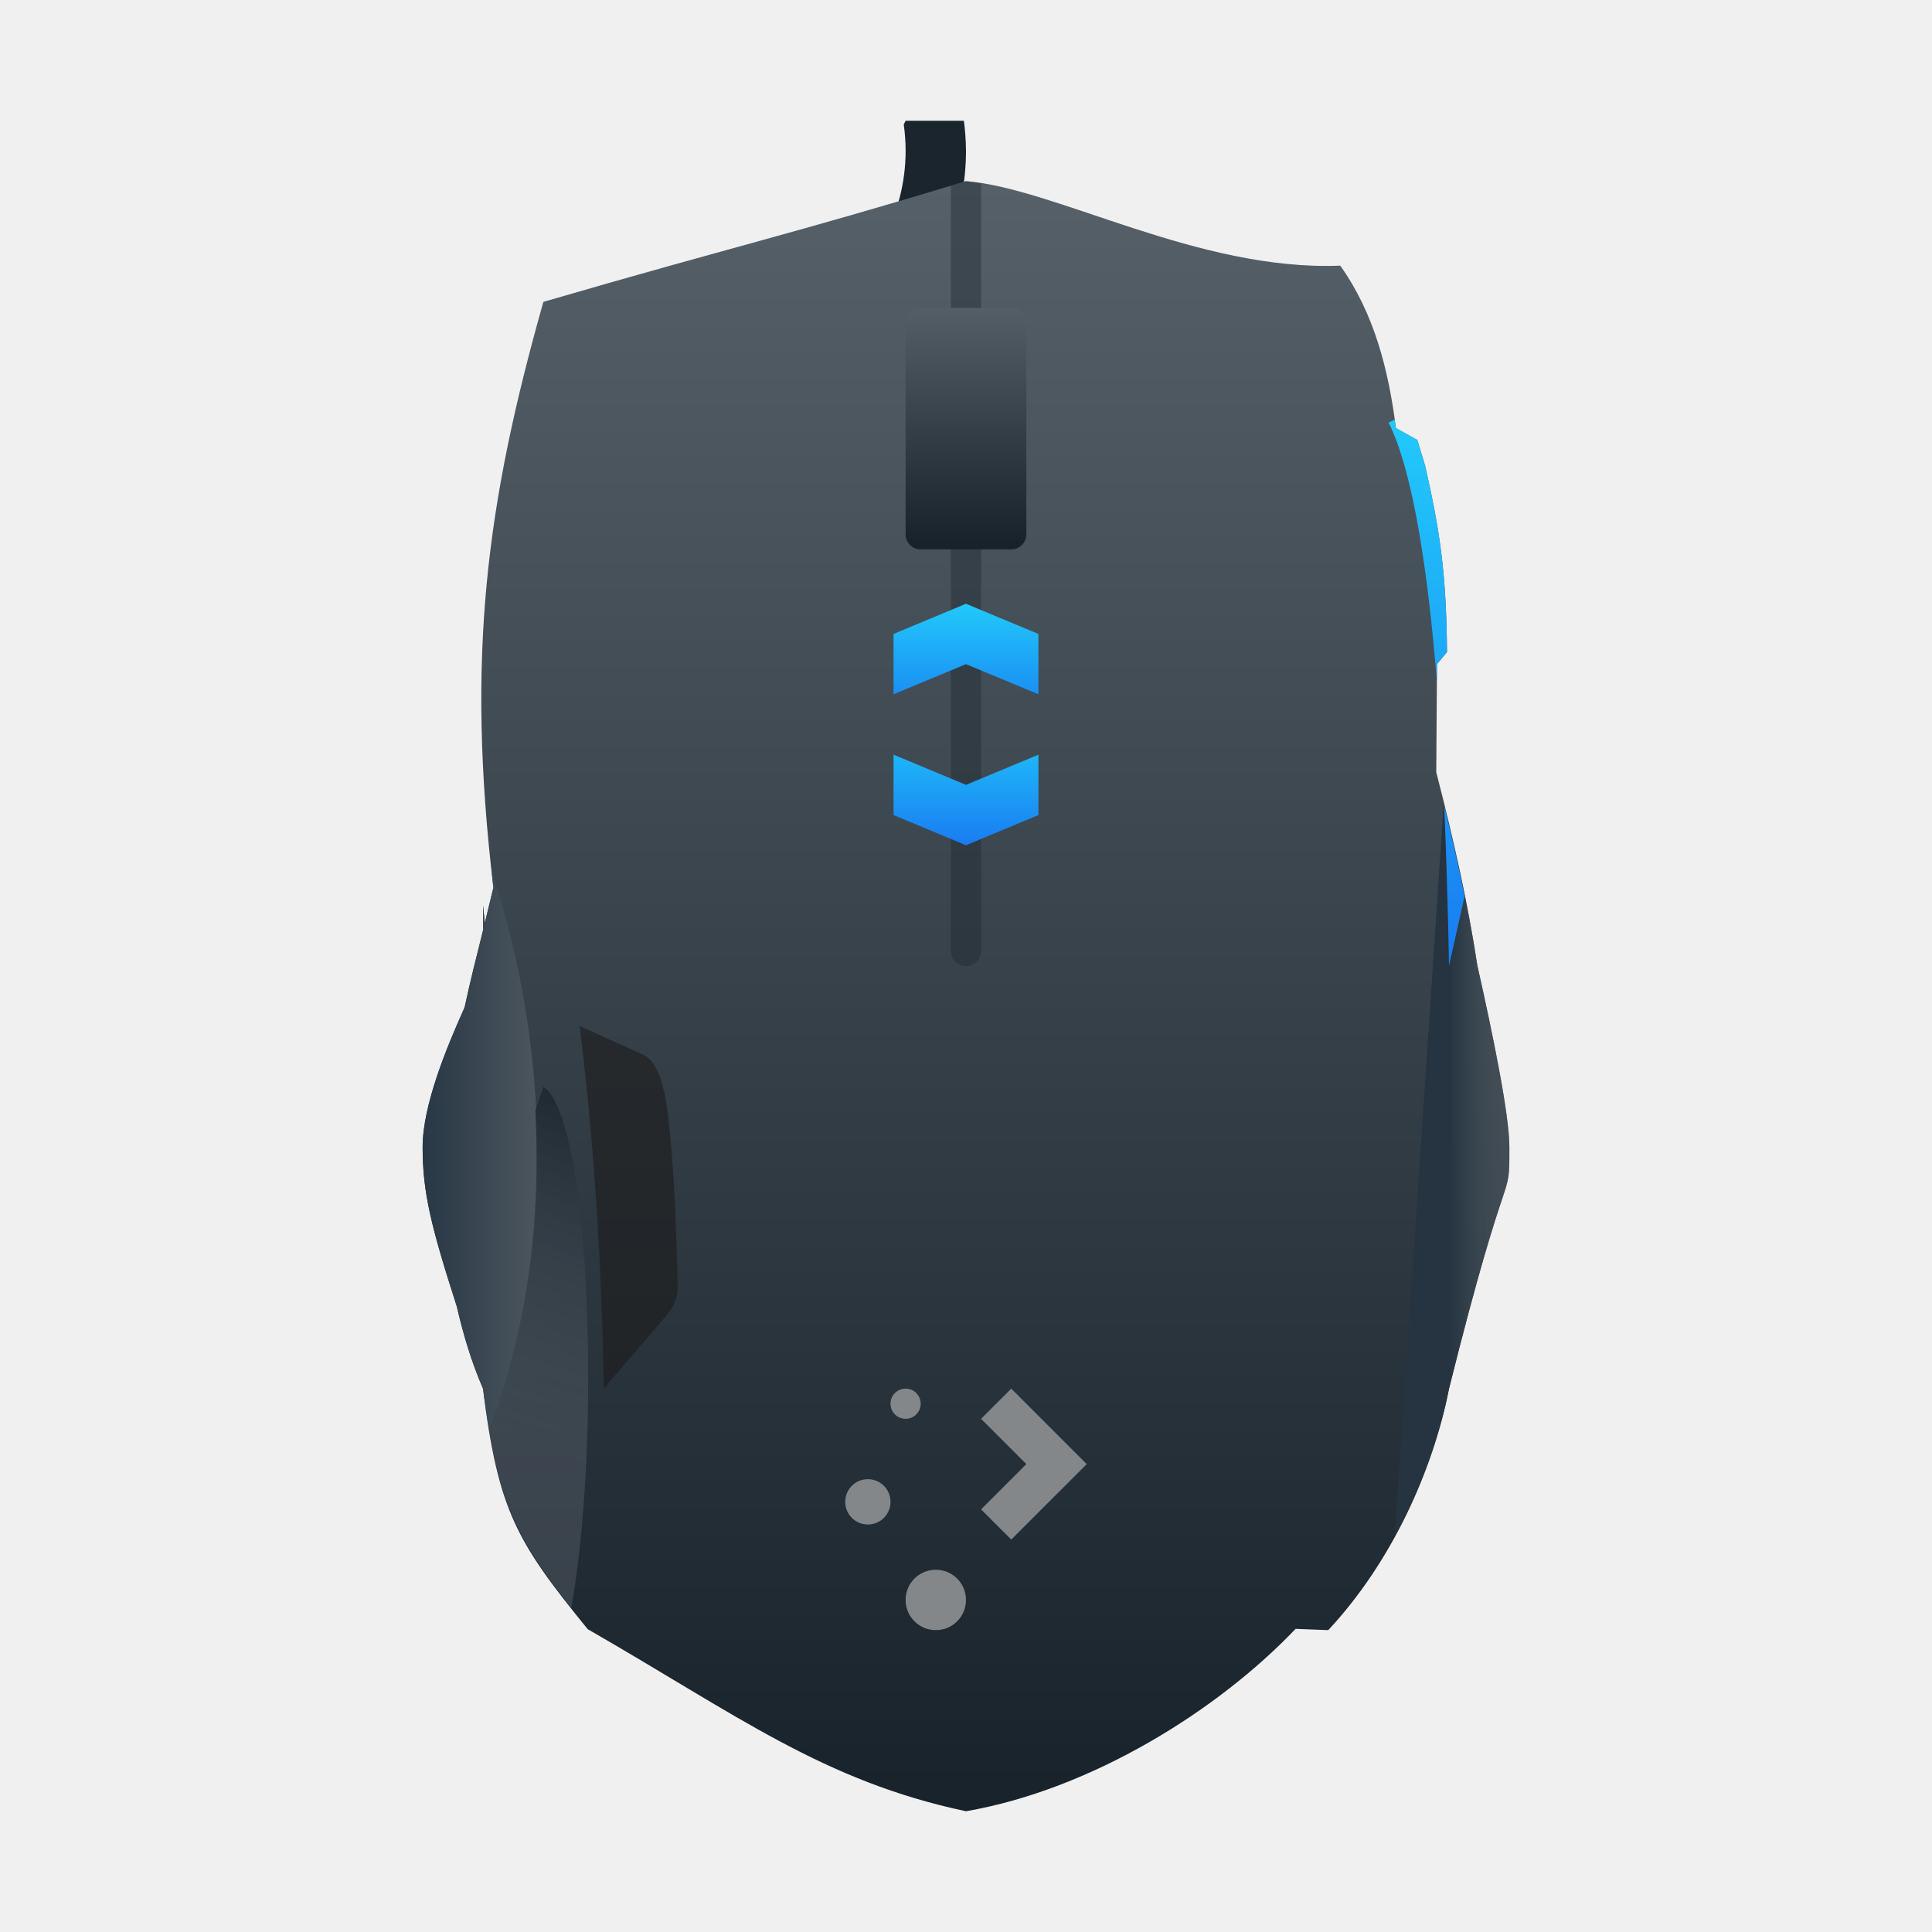
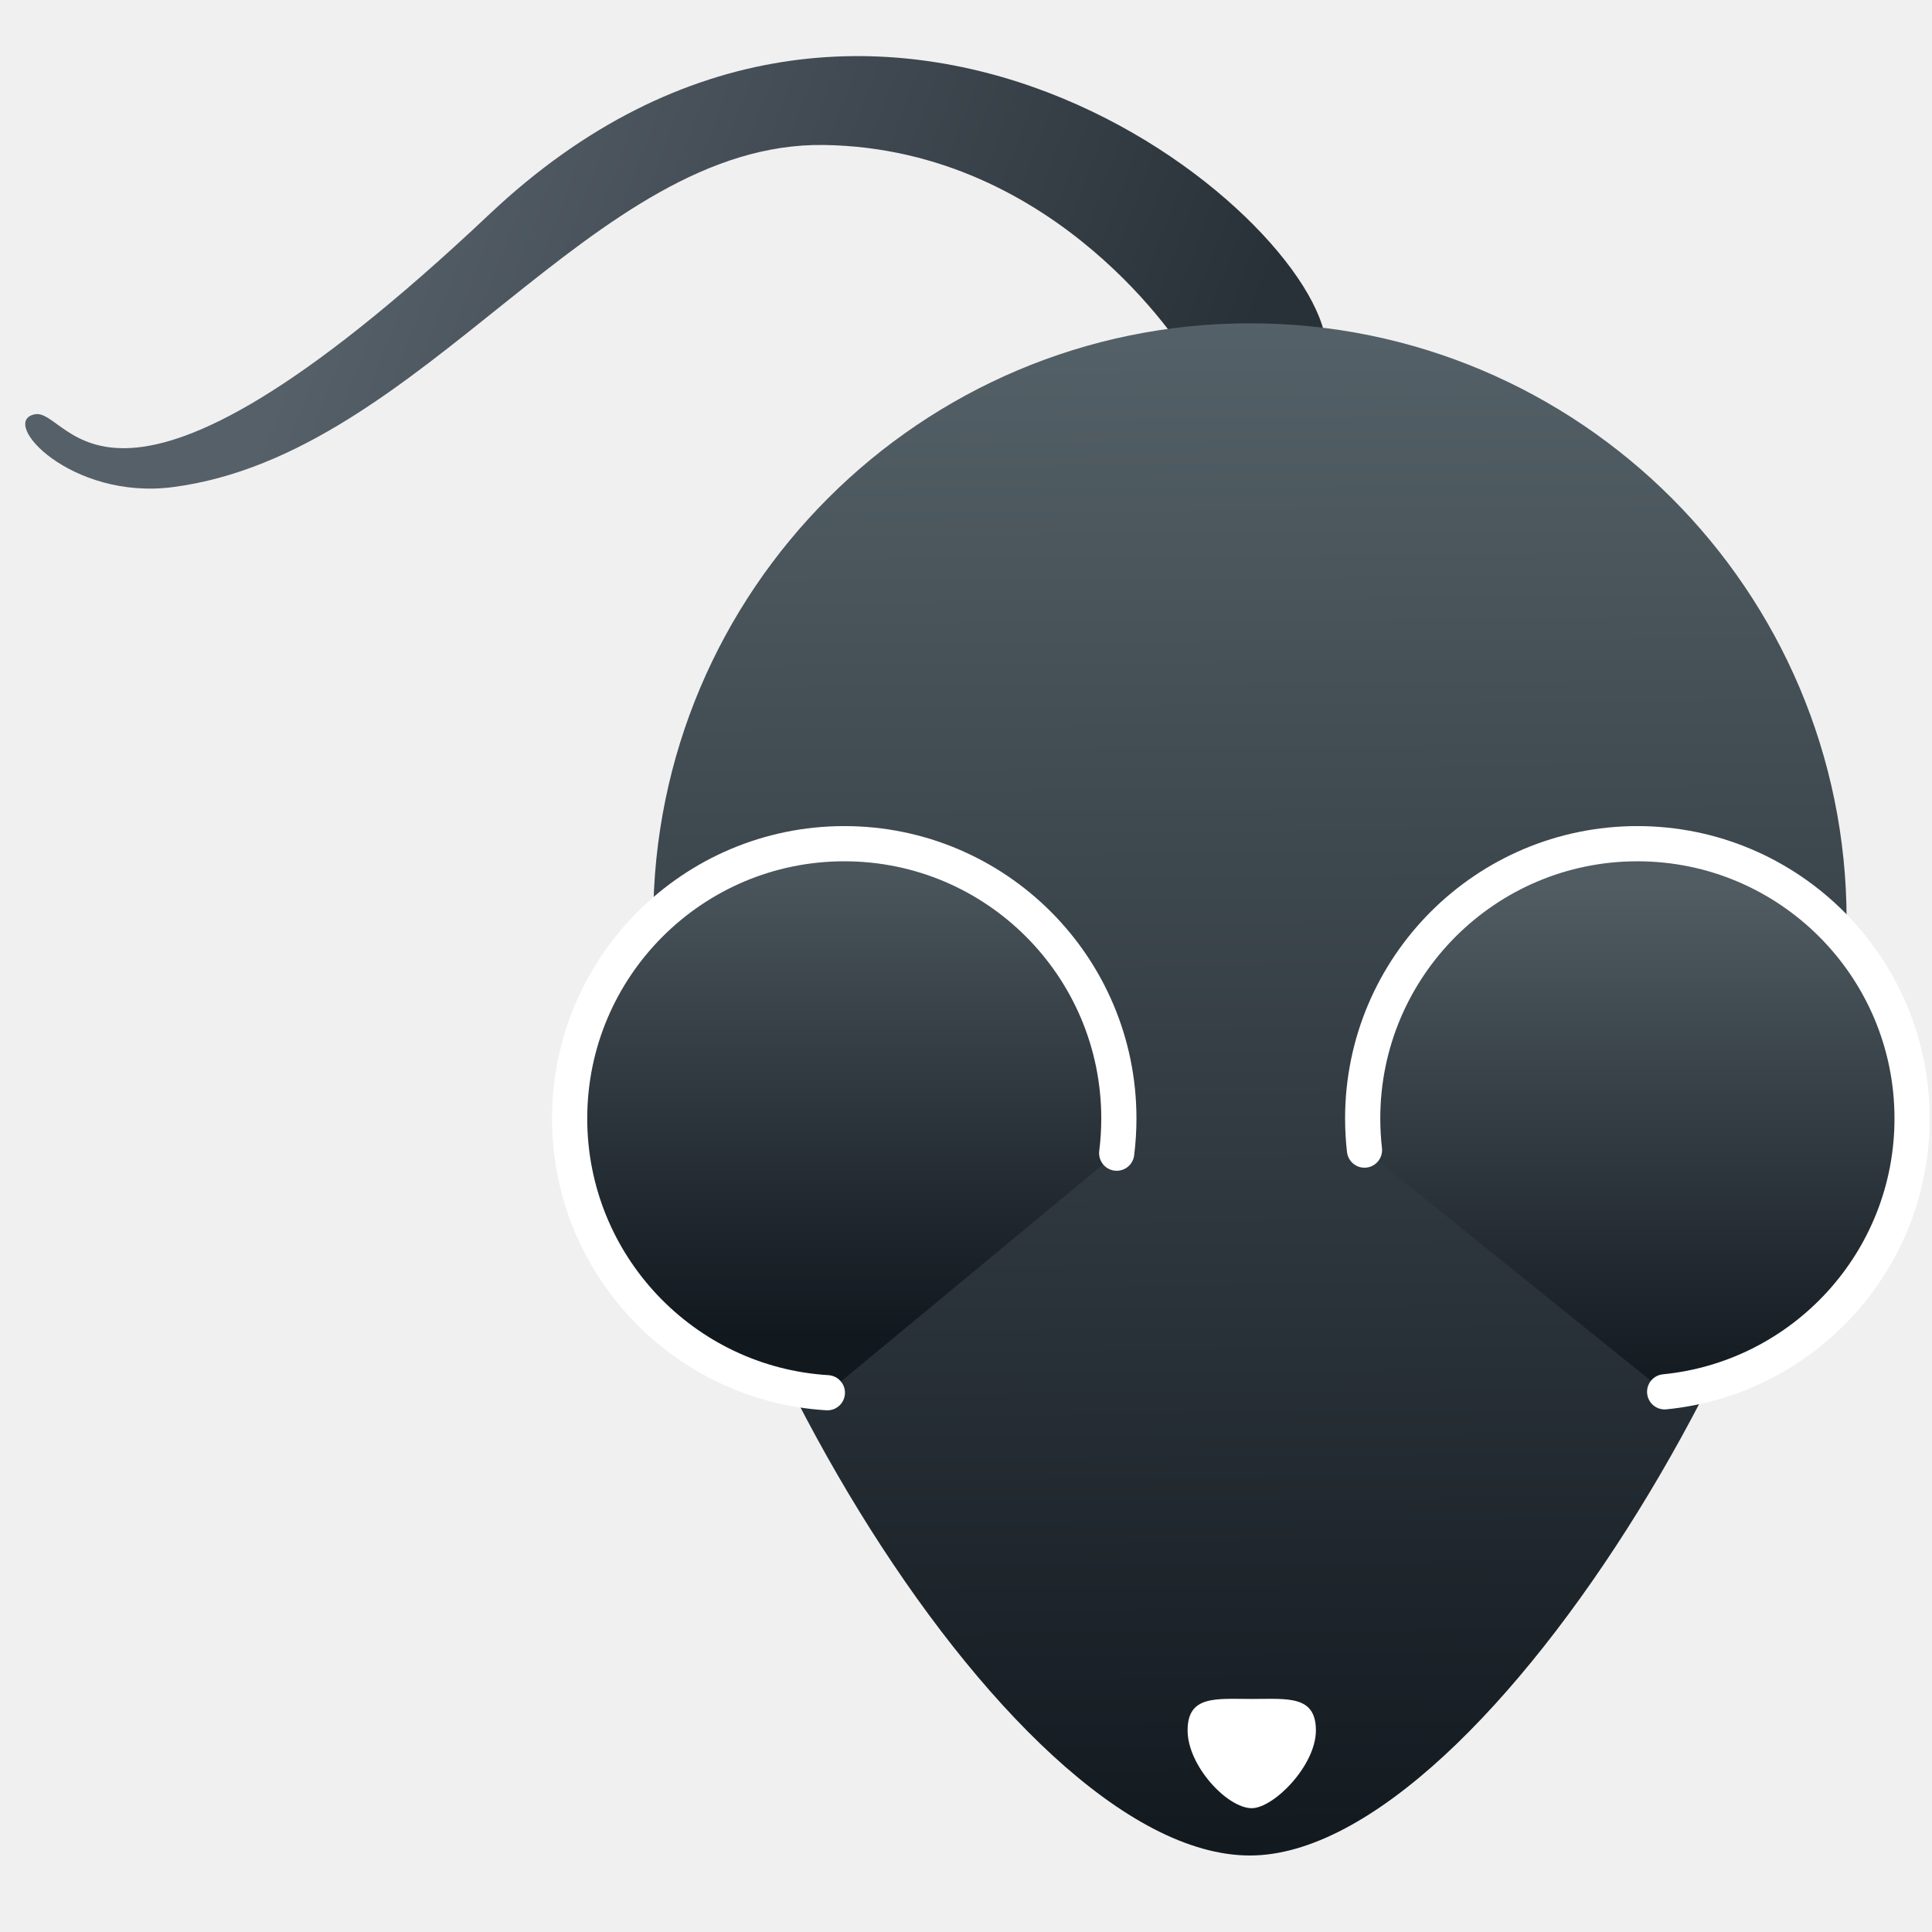
<svg xmlns="http://www.w3.org/2000/svg" xmlns:xlink="http://www.w3.org/1999/xlink" width="32" height="32" id="svg5453" version="1.1">
  <defs id="defs5455">
-     <linearGradient id="linearGradient4369">
-       <stop style="stop-color:#253440;stop-opacity:1" offset="0" id="stop4371" />
-       <stop style="stop-color:#566069;stop-opacity:0.463" offset="1" id="stop4373" />
+     <linearGradient id="linearGradient4174">
+       <stop style="stop-color:#11181e;stop-opacity:1" offset="0" id="stop4176" />
+       <stop style="stop-color:#556168;stop-opacity:1" offset="1" id="stop4178" />
    </linearGradient>
-     <linearGradient id="linearGradient4355">
-       <stop id="stop4357" offset="0" style="stop-color:#283845;stop-opacity:1" />
-       <stop id="stop4359" offset="1" style="stop-color:#4e575f;stop-opacity:1" />
+     <linearGradient id="linearGradient4392">
+       <stop id="stop4394" offset="0" style="stop-color:#293138;stop-opacity:1" />
+       <stop id="stop4396" offset="1" style="stop-color:#566069;stop-opacity:1" />
    </linearGradient>
-     <linearGradient id="linearGradient4341">
-       <stop id="stop4343" offset="0" style="stop-color:#18222a;stop-opacity:1" />
-       <stop id="stop4345" offset="1" style="stop-color:#566069;stop-opacity:0.463" />
+     <linearGradient id="linearGradient4386">
+       <stop id="stop4388" offset="0" style="stop-color:#11181e;stop-opacity:1" />
+       <stop id="stop4390" offset="1" style="stop-color:#505b62;stop-opacity:1" />
    </linearGradient>
-     <linearGradient id="linearGradient4191">
-       <stop style="stop-color:#18222a;stop-opacity:1" offset="0" id="stop4193" />
-       <stop style="stop-color:#566069;stop-opacity:1" offset="1" id="stop4195" />
-     </linearGradient>
-     <linearGradient id="linearGradient4303">
-       <stop id="stop4305" offset="0" style="stop-color:#197cf1;stop-opacity:1" />
-       <stop id="stop4307" offset="1" style="stop-color:#21c9fb;stop-opacity:1" />
-     </linearGradient>
-     <linearGradient id="linearGradient4303-1">
-       <stop id="stop4305-8" offset="0" style="stop-color:#197cf1;stop-opacity:1" />
-       <stop id="stop4307-3" offset="1" style="stop-color:#21c9fb;stop-opacity:1" />
-     </linearGradient>
-     <linearGradient xlink:href="#linearGradient4191" id="linearGradient4313" x1="16" y1="30" x2="16" y2="3" gradientUnits="userSpaceOnUse" />
-     <linearGradient xlink:href="#linearGradient4303" id="linearGradient4335" x1="16" y1="14" x2="16" y2="12" gradientUnits="userSpaceOnUse" />
-     <linearGradient xlink:href="#linearGradient4303" id="linearGradient4337" x1="400.571" y1="527.798" x2="400.571" y2="525.798" gradientUnits="userSpaceOnUse" />
-     <linearGradient xlink:href="#linearGradient4341" id="linearGradient4339" x1="11" y1="18" x2="9" y2="24" gradientUnits="userSpaceOnUse" />
-     <linearGradient xlink:href="#linearGradient4355" id="linearGradient4353" x1="7" y1="19" x2="9" y2="19" gradientUnits="userSpaceOnUse" />
-     <linearGradient xlink:href="#linearGradient4369" id="linearGradient4367" x1="24" y1="19" x2="25" y2="19" gradientUnits="userSpaceOnUse" />
-     <linearGradient xlink:href="#linearGradient4191" id="linearGradient4467" x1="400.571" y1="524.798" x2="400.571" y2="520.798" gradientUnits="userSpaceOnUse" />
-     <linearGradient xlink:href="#linearGradient4303-1" id="linearGradient4483" gradientUnits="userSpaceOnUse" x1="24" y1="16" x2="24" y2="7" />
+     <linearGradient xlink:href="#linearGradient4174" id="linearGradient4348" x1="217.011" y1="316.038" x2="215.089" y2="46.846" gradientUnits="userSpaceOnUse" />
+     <linearGradient xlink:href="#linearGradient4386" id="linearGradient4356" x1="137.976" y1="223.049" x2="137.976" y2="134.948" gradientUnits="userSpaceOnUse" />
+     <linearGradient xlink:href="#linearGradient4386" id="linearGradient4364" x1="292.202" y1="234.062" x2="292.202" y2="145.96" gradientUnits="userSpaceOnUse" />
+     <linearGradient xlink:href="#linearGradient4392" id="linearGradient4372" x1="215.089" y1="46.846" x2="71.88" y2="-8.218" gradientUnits="userSpaceOnUse" />
  </defs>
  <g id="layer1" transform="translate(-384.5714,-515.798)">
    <g id="g4283">
-       <path style="opacity:1;fill:#1b252d;fill-opacity:1;stroke:none;stroke-opacity:1" d="M 15 2 L 14.969 2.062 A 2 2.5 0 0 1 15 2.5 A 2 2.5 0 0 1 14.598 4 L 15.707 4 A 3 3.5 0 0 0 16 2.5 A 3 3.5 0 0 0 15.965 2 L 15 2 z " transform="translate(384.5714,515.798)" id="path4296" />
-       <path style="fill:url(#linearGradient4313);fill-opacity:1;fill-rule:evenodd;stroke:none;stroke-width:1px;stroke-linecap:butt;stroke-linejoin:miter;stroke-opacity:1" d="M 16 3 C 13.112 3.878 12.08 4.102 9 5 C 8.056 8.339 7.717 10.87 8.172 14.703 C 8.125 14.888 8.079 15.093 8.031 15.283 L 8 15 L 8 15.412 C 7.895 15.831 7.79 16.245 7.695 16.686 C 7.401 17.339 7 18.305 7 19 C 7 19.752 7.14 20.314 7.566 21.639 C 7.671 22.092 7.803 22.545 8 23 C 8.25 25.023 8.557 25.537 9.734 26.984 C 12.23 28.419 13.635 29.498 16 30 C 18.083 29.638 20.177 28.326 21.459 26.979 L 22 27 C 23.045 25.882 23.738 24.355 24 23 C 25 19 25 20 25 19 C 25 18.468 24.734 17.166 24.469 15.99 C 24.314 14.967 24.083 13.928 23.789 12.791 L 23.801 11 L 23.967 10.799 C 23.956 9.481 23.846 8.778 23.605 7.715 L 23.475 7.287 L 23.121 7.09 C 23 6.136 22.764 5.194 22.199 4.4 C 19.84 4.494 17.485 3.119 16 3 z " transform="translate(384.5714,515.798)" id="path4289" />
-       <path style="fill:#1a1a1a;fill-rule:evenodd;stroke:none;stroke-width:1px;stroke-linecap:butt;stroke-linejoin:miter;stroke-opacity:1;fill-opacity:1;opacity:0.6" d="m 394.571,538.798 0.6,-0.7 0.3,-0.35 0.15,-0.175 c 0.205,-0.263 0.172,-0.4 0.172,-0.625 -0.01,-0.359 -0.02,-0.676 -0.032,-0.965 -0.012,-0.289 -0.026,-0.55 -0.042,-0.795 -0.017,-0.245 -0.036,-0.475 -0.06,-0.702 -0.068,-0.764 -0.216,-1.116 -0.437,-1.22 l -0.35,-0.158 -0.35,-0.158 -0.35,-0.158 c 0.241,1.938 0.367,3.945 0.4,6.007 z" id="path4268" />
-       <path style="fill:url(#linearGradient4353);fill-opacity:1;fill-rule:evenodd;stroke:none;stroke-width:1px;stroke-linecap:butt;stroke-linejoin:miter;stroke-opacity:1" d="M 8.146 14.449 C 8.155 14.534 8.161 14.615 8.172 14.703 C 8.125 14.888 8.079 15.093 8.031 15.283 L 8 15 L 8 15.412 C 7.895 15.831 7.79 16.245 7.695 16.686 C 7.401 17.339 7 18.305 7 19 C 7 19.752 7.14 20.314 7.566 21.639 C 7.671 22.092 7.803 22.545 8 23 C 8.033 23.27 8.074 23.468 8.113 23.68 C 9.666 19.442 8.503 15.485 8.146 14.449 z " transform="translate(384.5714,515.798)" id="path4270" />
-       <path style="fill:url(#linearGradient4367);fill-opacity:1;fill-rule:evenodd;stroke:none;stroke-width:1px;stroke-linecap:butt;stroke-linejoin:miter;stroke-opacity:1" d="M 23.912 13.309 L 23.105 25.414 C 23.533 24.624 23.848 23.787 24 23 C 25 19 25 20 25 19 C 25 18.468 24.734 17.166 24.469 15.99 C 24.338 15.128 24.143 14.242 23.912 13.309 z " transform="translate(384.5714,515.798)" id="path4278" />
-       <path style="fill:url(#linearGradient4339);fill-opacity:1;fill-rule:evenodd;stroke:none;stroke-width:1px;stroke-linecap:butt;stroke-linejoin:miter;stroke-opacity:1" d="M 9 18 L 8.867 18.396 C 8.946 19.947 8.811 21.777 8.113 23.68 C 8.074 23.468 8.033 23.27 8 23 C 8.227 24.835 8.534 25.457 9.461 26.631 C 9.95 23.981 9.804 18.541 9 18 z " transform="translate(384.5714,515.798)" id="path4283" />
-       <path style="opacity:1;fill:#1b252d;fill-opacity:0.384;stroke:none;stroke-opacity:1" d="M 16 3 C 15.895 3.032 15.851 3.042 15.75 3.072 L 15.75 15.75 C 15.75 15.889 15.861 16 16 16 C 16.139 16 16.25 15.889 16.25 15.75 L 16.25 3.041 C 16.167 3.028 16.078 3.006 16 3 z " transform="translate(384.5714,515.798)" id="rect4375" />
-       <path style="fill:url(#linearGradient4335);fill-rule:evenodd;stroke:none;stroke-width:1px;stroke-linecap:butt;stroke-linejoin:miter;stroke-opacity:1;fill-opacity:1" d="m 14.8,12.5 0,1 1.2,0.5 1.2,-0.5 0,-1 L 16,13 Z" transform="translate(384.5714,515.798)" id="path4261" />
-       <path id="path4266" d="m 399.371,527.298 0,-1 1.2,-0.5 1.2,0.5 0,1 -1.2,-0.5 z" style="fill:url(#linearGradient4337);fill-rule:evenodd;stroke:none;stroke-width:1px;stroke-linecap:butt;stroke-linejoin:miter;stroke-opacity:1;fill-opacity:1" />
-       <rect style="opacity:1;fill:url(#linearGradient4467);fill-opacity:1.0;stroke:none;stroke-opacity:1" id="rect4380" width="2" height="4" x="399.571" y="520.898" ry="0.25" />
-       <path style="fill:url(#linearGradient4483);fill-opacity:1;fill-rule:evenodd;stroke:none;stroke-width:1px;stroke-linecap:butt;stroke-linejoin:miter;stroke-opacity:1" d="M 23.098 6.951 L 23 7 C 23.42 7.84 23.658 9.562 23.799 11.277 L 23.801 11 L 23.967 10.799 C 23.956 9.481 23.846 8.778 23.605 7.715 L 23.475 7.287 L 23.121 7.09 C 23.115 7.043 23.104 6.998 23.098 6.951 z M 23.92 13.34 C 23.982 14.791 24 16 24 16 L 24.258 14.844 C 24.161 14.358 24.047 13.854 23.92 13.34 z " transform="translate(384.5714,515.798)" id="path4481" />
-       <path id="rect4119" d="m 399.571,538.798 c -0.139,0 -0.25,0.112 -0.25,0.25 0,0.139 0.112,0.25 0.25,0.25 0.139,0 0.25,-0.112 0.25,-0.25 0,-0.139 -0.112,-0.25 -0.25,-0.25 z m 1.75,0 -0.5,0.5 0.75,0.75 -0.25,0.25 -0.25,0.25 -0.25,0.25 0.5,0.5 0.25,-0.25 0.25,-0.25 0.25,-0.25 0.5,-0.5 z m -2.375,1.5 c -0.208,0 -0.375,0.167 -0.375,0.375 0,0.208 0.167,0.375 0.375,0.375 0.208,0 0.375,-0.167 0.375,-0.375 0,-0.208 -0.167,-0.375 -0.375,-0.375 z m 1.125,1.5 c -0.277,0 -0.5,0.223 -0.5,0.5 0,0.277 0.223,0.5 0.5,0.5 0.277,0 0.5,-0.223 0.5,-0.5 0,-0.277 -0.223,-0.5 -0.5,-0.5 z" style="fill:#83878a;fill-opacity:1;stroke:none" />
+       <g id="g4398" transform="matrix(1.054518,0,0,1.054518,-57.09415,-17.62419)">
+         <g transform="matrix(0.09077636,0,0,0.09080404,419.0464,506.5442)" id="g4155">
+           <path d="m 227.127,51.998 c -1.889,-23.292 -78.061,-85.615 -144.79,-22.663 -66.729,62.952 -72.395,33.365 -78.69,34.624 -6.295,1.259 6.266,14.893 23.922,12.59 43.437,-5.666 72.395,-59.805 112.684,-59.175 40.598,0.634 62.323,35.883 62.323,35.883 l 24.551,-1.259 z" id="path3264" style="fill:url(#linearGradient4372);fill-opacity:1;fill-rule:evenodd;stroke:none;stroke-width:4;stroke-linecap:butt;stroke-linejoin:miter;stroke-miterlimit:4;stroke-dasharray:none;stroke-opacity:1" />
+           <path d="m 317.149,151.462 c 0,56.989 -61.818,161.787 -103.242,161.787 -42.585,0 -103.242,-104.798 -103.242,-161.787 0,-56.989 46.252,-103.242 103.242,-103.242 56.989,0 103.242,46.252 103.242,103.242 z" id="path2383" style="fill:url(#linearGradient4348);fill-opacity:1;fill-rule:nonzero;stroke:none;stroke-width:4;stroke-linecap:round;stroke-linejoin:miter;stroke-miterlimit:4;stroke-dasharray:none;stroke-opacity:1" />
+           <path d="m 285.667,233.045 c 24.03,-2.365 42.813,-22.633 42.812,-47.281 0,-26.236 -21.295,-47.531 -47.531,-47.531 -26.236,0 -47.531,21.295 -47.531,47.531 0,1.844 0.108,3.679 0.312,5.469" id="path2386" style="fill:url(#linearGradient4364);fill-opacity:1;fill-rule:nonzero;stroke:#ffffff;stroke-width:6.089;stroke-linecap:round;stroke-linejoin:miter;stroke-miterlimit:4;stroke-dasharray:none;stroke-opacity:1" />
+           <path d="m 190.854,191.764 c 0.247,-1.962 0.375,-3.972 0.375,-6 0,-26.236 -21.264,-47.531 -47.5,-47.531 -26.236,0 -47.531,21.295 -47.531,47.531 0,25.256 19.714,45.929 44.594,47.438" id="path2388" style="fill:url(#linearGradient4356);fill-opacity:1;fill-rule:nonzero;stroke:#ffffff;stroke-width:6.089;stroke-linecap:round;stroke-linejoin:miter;stroke-miterlimit:4;stroke-dasharray:none;stroke-opacity:1" />
+           <path d="m 225.322,291.604 c 0,6.127 -7.334,13.462 -11.1,13.462 -4.238,0 -11.1,-7.334 -11.1,-13.462 0,-6.127 4.973,-5.432 11.1,-5.432 6.127,0 11.1,-0.695 11.1,5.432 z" id="path2390" style="fill:#ffffff;fill-opacity:1;fill-rule:nonzero;stroke:none;stroke-width:2;stroke-linecap:round;stroke-linejoin:miter;stroke-miterlimit:4;stroke-opacity:1" />
+         </g>
+       </g>
    </g>
  </g>
</svg>
